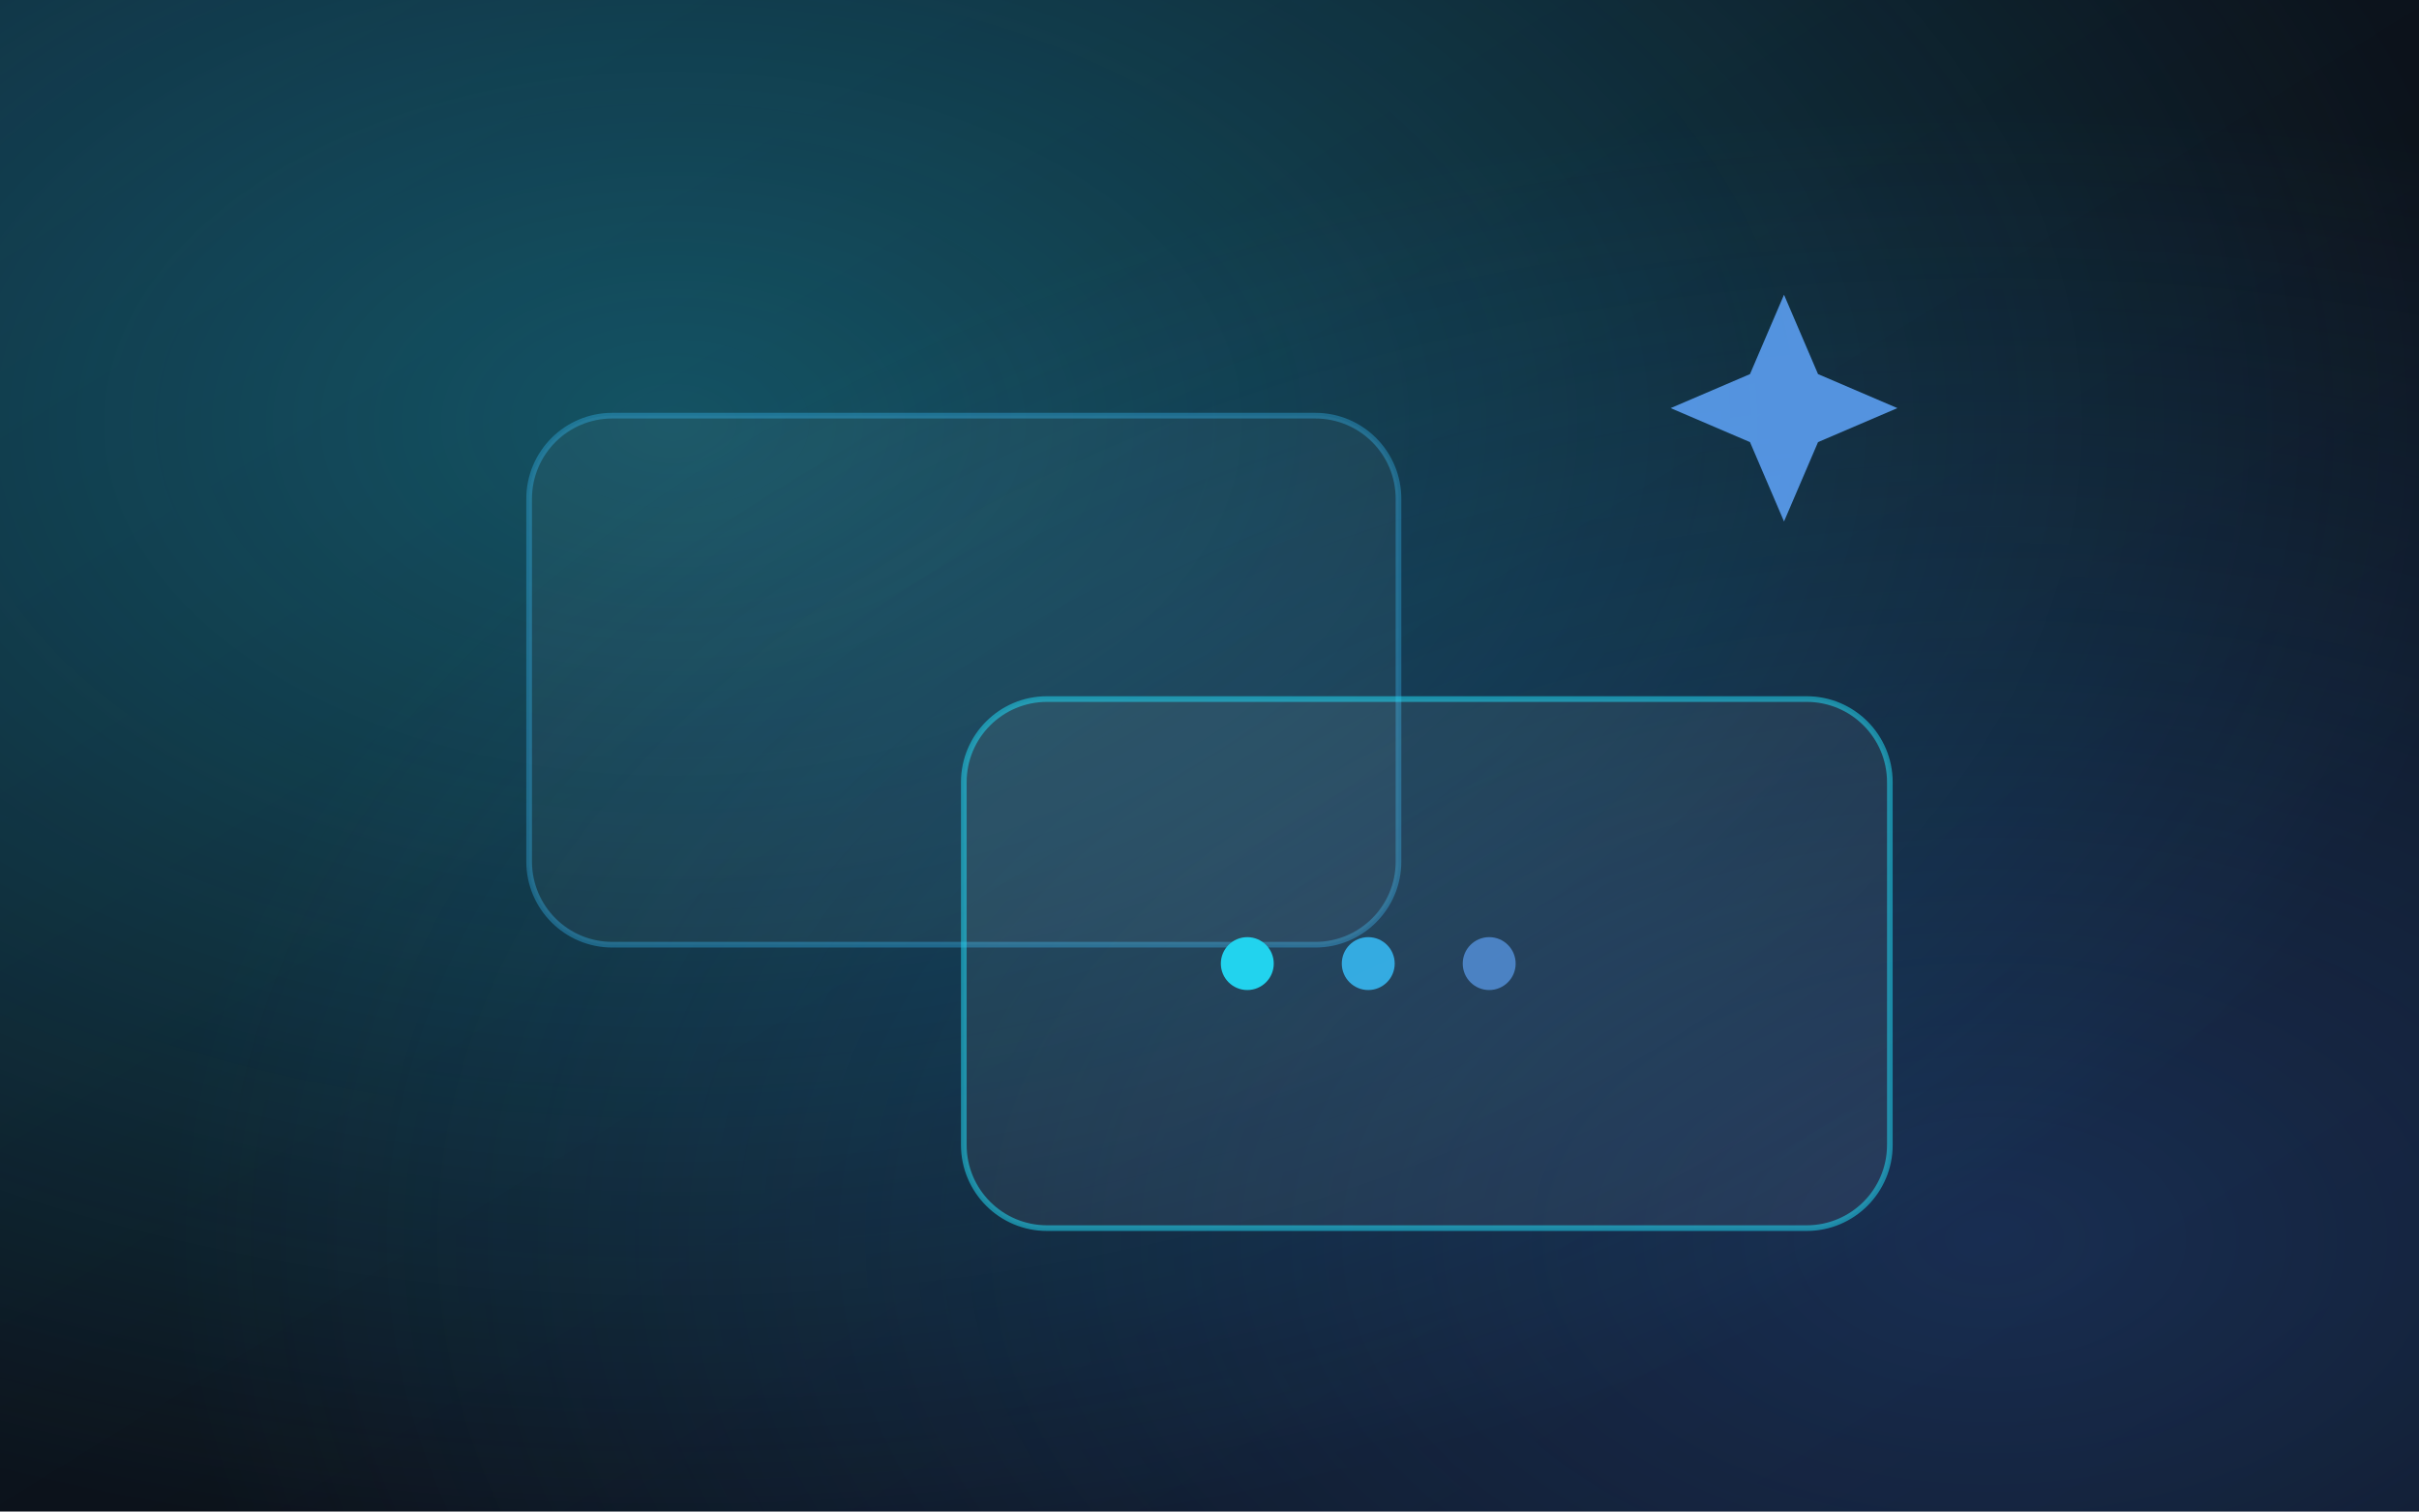
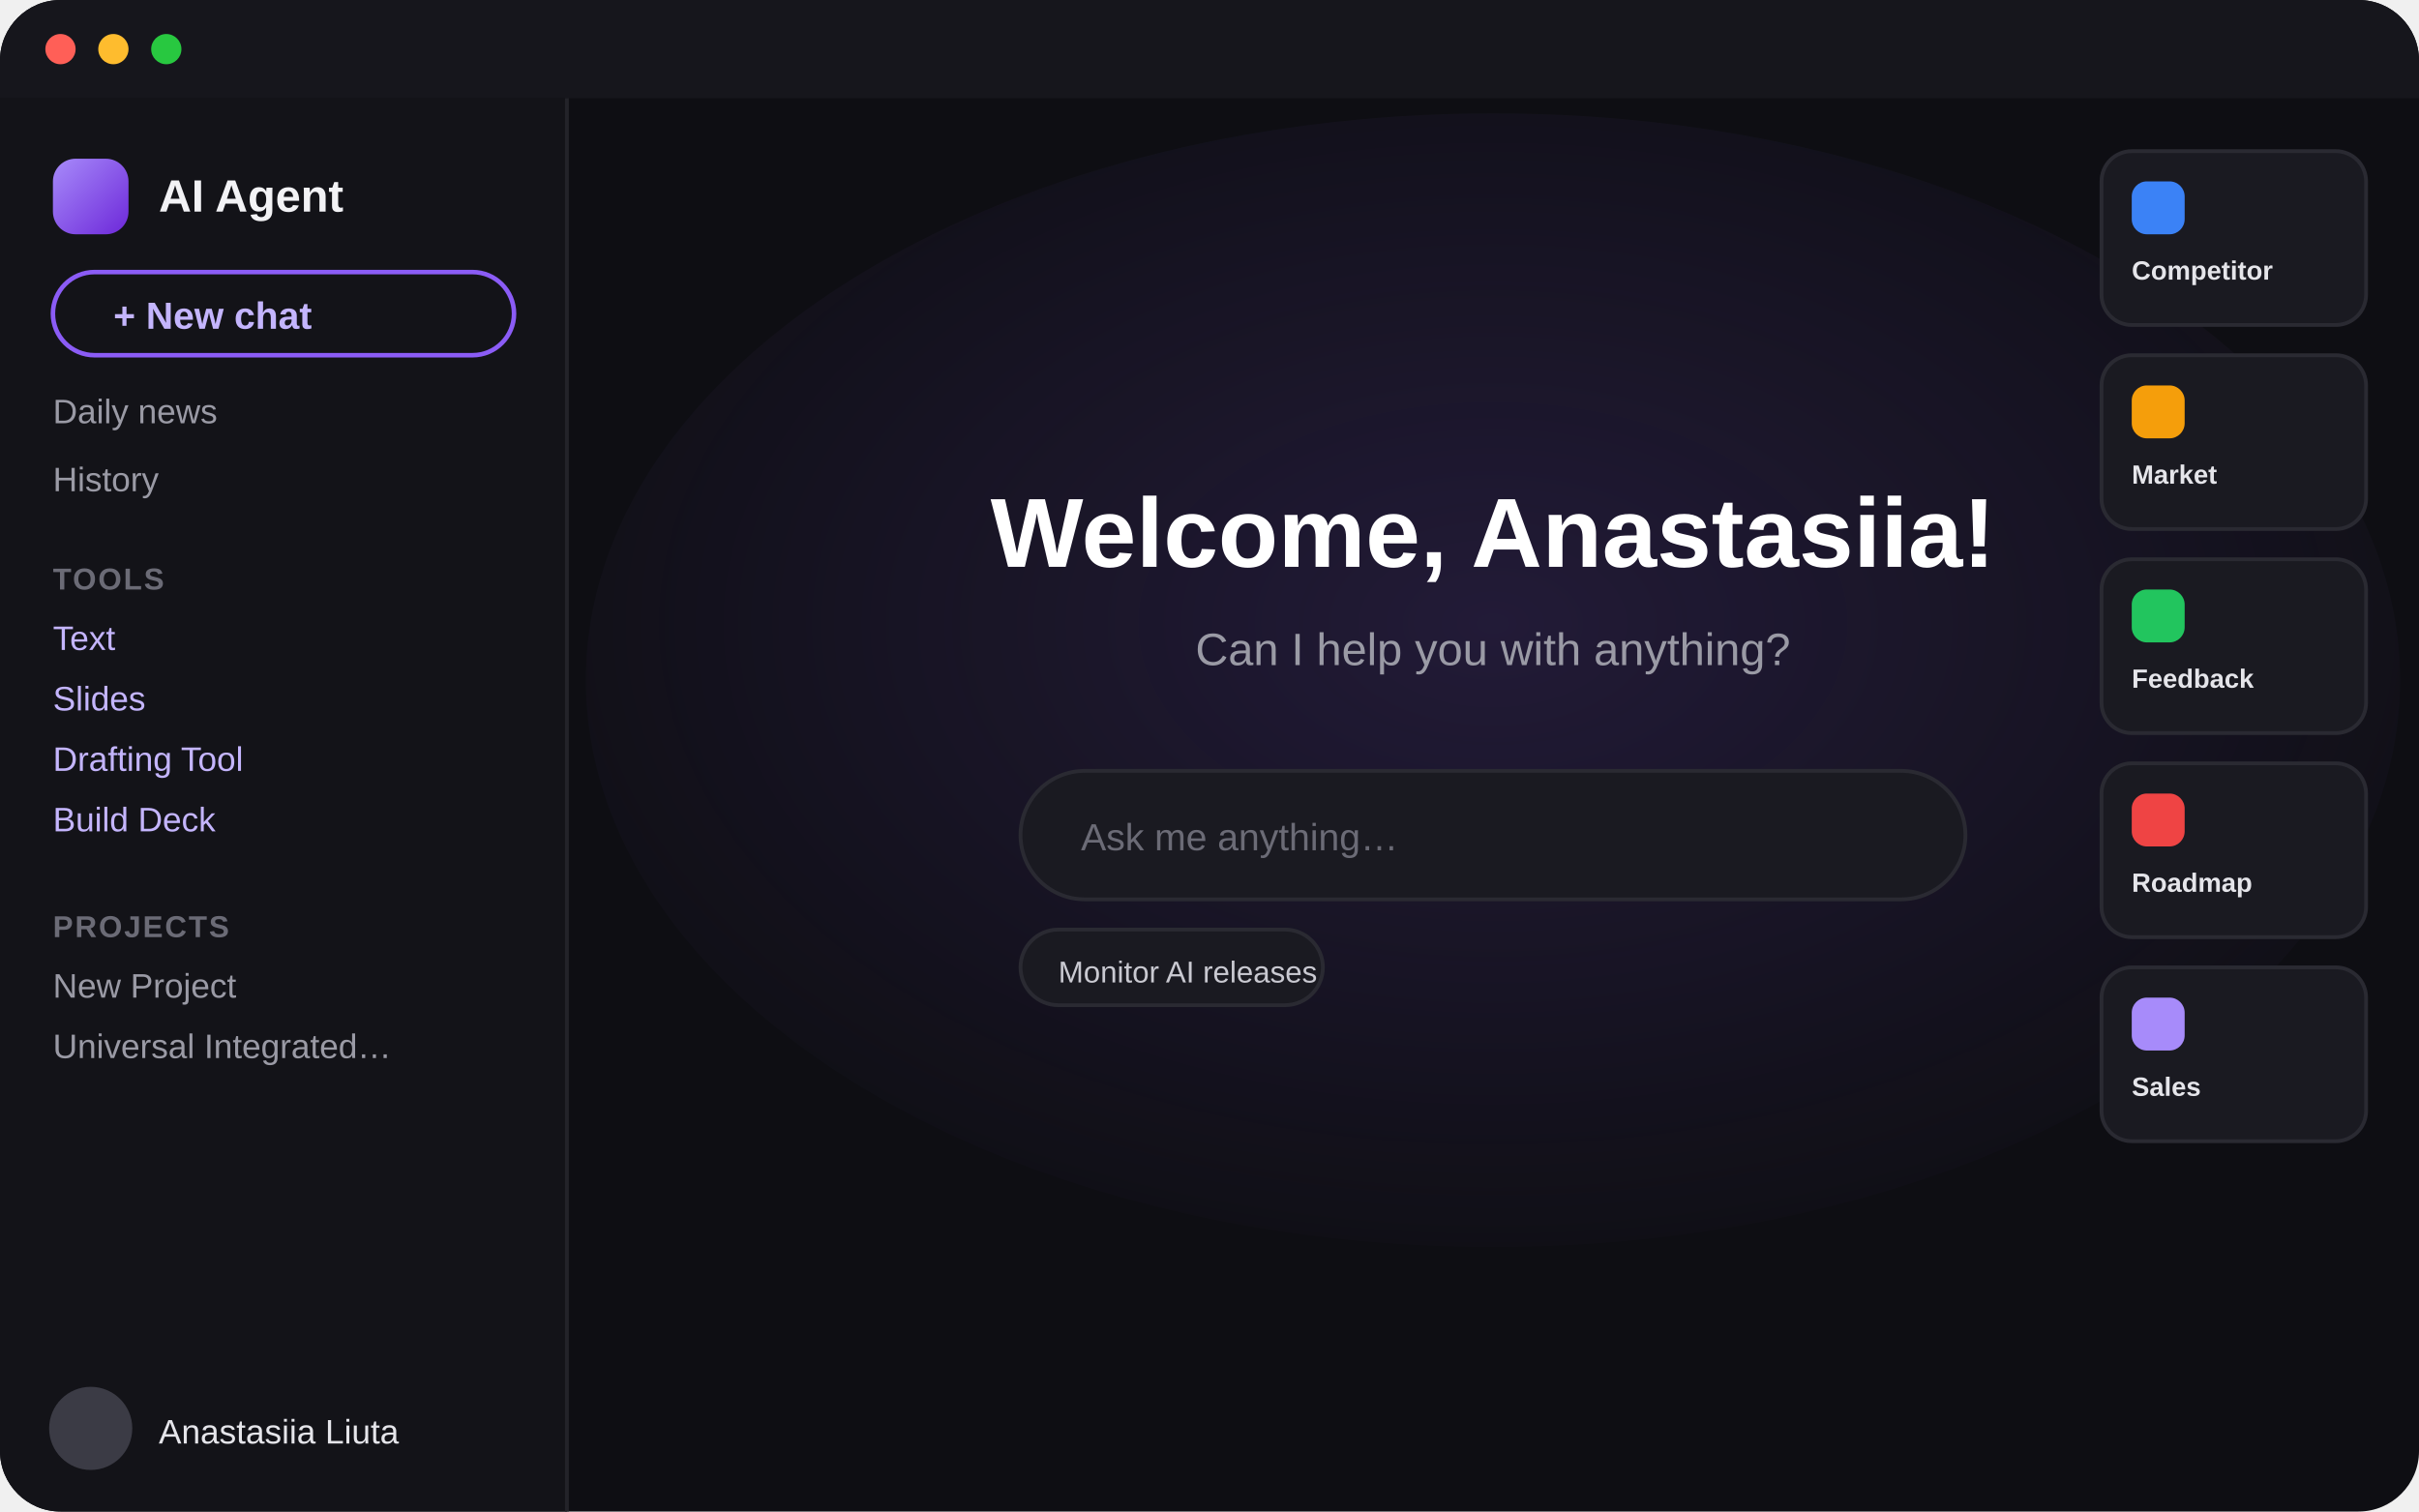
- <svg xmlns="http://www.w3.org/2000/svg" viewBox="0 0 640 400" role="img" aria-label="AI Agent cover illustration — two overlapping chat panels with a sparkle mark">
+ <svg xmlns="http://www.w3.org/2000/svg" viewBox="0 0 640 400" role="img" aria-label="AI Agent dark-mode UI mockup — Welcome screen with sidebar navigation and workflow template cards, framed in a browser window">
  <defs>
-     <radialGradient id="aiGlow1" cx="28%" cy="28%" r="75%">
-       <stop offset="0%" stop-color="#22d3ee" stop-opacity="0.32" />
-       <stop offset="100%" stop-color="#22d3ee" stop-opacity="0" />
+     <clipPath id="aiWinClip">
+       <rect x="0" y="0" width="640" height="400" rx="16" />
+     </clipPath>
+     <linearGradient id="aiLogoGrad" x1="0%" y1="0%" x2="100%" y2="100%">
+       <stop offset="0%" stop-color="#a78bfa" />
+       <stop offset="100%" stop-color="#6d28d9" />
+     </linearGradient>
+     <radialGradient id="aiCenterGlow" cx="50%" cy="45%" r="60%">
+       <stop offset="0%" stop-color="#8b5cf6" stop-opacity="0.16" />
+       <stop offset="100%" stop-color="#8b5cf6" stop-opacity="0" />
    </radialGradient>
-     <radialGradient id="aiGlow2" cx="82%" cy="82%" r="75%">
-       <stop offset="0%" stop-color="#3b82f6" stop-opacity="0.28" />
-       <stop offset="100%" stop-color="#3b82f6" stop-opacity="0" />
-     </radialGradient>
-     <linearGradient id="aiBase" x1="0%" y1="0%" x2="100%" y2="100%">
-       <stop offset="0%" stop-color="#0e1b2b" />
-       <stop offset="100%" stop-color="#0a0a0c" />
-     </linearGradient>
  </defs>
-   <rect width="640" height="400" fill="url(#aiBase)" />
-   <rect width="640" height="400" fill="url(#aiGlow1)" />
-   <rect width="640" height="400" fill="url(#aiGlow2)" />
-   <rect x="140" y="110" width="230" height="140" rx="22" fill="#ffffff" fill-opacity="0.04" stroke="#38bdf8" stroke-opacity="0.35" stroke-width="1.5" />
-   <rect x="255" y="185" width="245" height="140" rx="22" fill="#ffffff" fill-opacity="0.06" stroke="#22d3ee" stroke-opacity="0.55" stroke-width="1.5" />
-   <circle cx="330" cy="255" r="7" fill="#22d3ee" />
-   <circle cx="362" cy="255" r="7" fill="#38bdf8" fill-opacity="0.85" />
-   <circle cx="394" cy="255" r="7" fill="#60a5fa" fill-opacity="0.65" />
-   <path d="M472 78 L481 99 L502 108 L481 117 L472 138 L463 117 L442 108 L463 99 Z" fill="#60a5fa" fill-opacity="0.85" />
+   <g clip-path="url(#aiWinClip)">
+     <rect width="640" height="400" fill="#0e0e13" />
+     <ellipse cx="395" cy="180" rx="240" ry="150" fill="url(#aiCenterGlow)" />
+     <rect width="640" height="26" fill="#16161c" />
+     <circle cx="16" cy="13" r="4" fill="#ff5f57" />
+     <circle cx="30" cy="13" r="4" fill="#febc2e" />
+     <circle cx="44" cy="13" r="4" fill="#28c840" />
+     <rect x="0" y="26" width="150" height="374" fill="#131318" />
+     <line x1="150" y1="26" x2="150" y2="400" stroke="#232329" stroke-width="1" />
+     <rect x="14" y="42" width="20" height="20" rx="6" fill="url(#aiLogoGrad)" />
+     <text x="42" y="56" font-family="Arial, sans-serif" font-size="12" font-weight="700" fill="#f2f2f5">AI Agent</text>
+     <rect x="14" y="72" width="122" height="22" rx="11" fill="none" stroke="#8b5cf6" stroke-width="1.2" />
+     <text x="30" y="87" font-family="Arial, sans-serif" font-size="10" font-weight="600" fill="#c4b5fd">+ New chat</text>
+     <text x="14" y="112" font-family="Arial, sans-serif" font-size="9" fill="#9a9aa5">Daily news</text>
+     <text x="14" y="130" font-family="Arial, sans-serif" font-size="9" fill="#9a9aa5">History</text>
+     <text x="14" y="156" font-family="Arial, sans-serif" font-size="8" font-weight="700" fill="#6b6b76" letter-spacing="0.5">TOOLS</text>
+     <text x="14" y="172" font-family="Arial, sans-serif" font-size="9" fill="#c4b5fd">Text</text>
+     <text x="14" y="188" font-family="Arial, sans-serif" font-size="9" fill="#c4b5fd">Slides</text>
+     <text x="14" y="204" font-family="Arial, sans-serif" font-size="9" fill="#c4b5fd">Drafting Tool</text>
+     <text x="14" y="220" font-family="Arial, sans-serif" font-size="9" fill="#c4b5fd">Build Deck</text>
+     <text x="14" y="248" font-family="Arial, sans-serif" font-size="8" font-weight="700" fill="#6b6b76" letter-spacing="0.5">PROJECTS</text>
+     <text x="14" y="264" font-family="Arial, sans-serif" font-size="9" fill="#9a9aa5">New Project</text>
+     <text x="14" y="280" font-family="Arial, sans-serif" font-size="9" fill="#9a9aa5">Universal Integrated…</text>
+     <circle cx="24" cy="378" r="11" fill="#3b3b45" />
+     <text x="42" y="382" font-family="Arial, sans-serif" font-size="9" fill="#e5e5ea">Anastasiia Liuta</text>
+     <text x="395" y="150" font-family="Arial, sans-serif" font-size="26" font-weight="700" fill="#ffffff" text-anchor="middle">Welcome, Anastasiia!</text>
+     <text x="395" y="176" font-family="Arial, sans-serif" font-size="12" fill="#9a9aa5" text-anchor="middle">Can I help you with anything?</text>
+     <rect x="270" y="204" width="250" height="34" rx="17" fill="#1a1a21" stroke="#2a2a32" stroke-width="1" />
+     <text x="286" y="225" font-family="Arial, sans-serif" font-size="10" fill="#6b6b76">Ask me anything…</text>
+     <rect x="270" y="246" width="80" height="20" rx="10" fill="#1a1a21" stroke="#2a2a32" />
+     <text x="280" y="260" font-family="Arial, sans-serif" font-size="8" fill="#c9c9d1">Monitor AI releases</text>
+     <rect x="270" y="246" width="80" height="20" rx="10" fill="none" />
+     <g>
+       <rect x="556" y="40" width="70" height="46" rx="8" fill="#1a1a21" stroke="#2a2a32" stroke-width="1" />
+       <rect x="564" y="48" width="14" height="14" rx="4" fill="#3b82f6" />
+       <text x="564" y="74" font-family="Arial, sans-serif" font-size="7" font-weight="700" fill="#e5e5ea">Competitor</text>
+     </g>
+     <g>
+       <rect x="556" y="94" width="70" height="46" rx="8" fill="#1a1a21" stroke="#2a2a32" stroke-width="1" />
+       <rect x="564" y="102" width="14" height="14" rx="4" fill="#f59e0b" />
+       <text x="564" y="128" font-family="Arial, sans-serif" font-size="7" font-weight="700" fill="#e5e5ea">Market</text>
+     </g>
+     <g>
+       <rect x="556" y="148" width="70" height="46" rx="8" fill="#1a1a21" stroke="#2a2a32" stroke-width="1" />
+       <rect x="564" y="156" width="14" height="14" rx="4" fill="#22c55e" />
+       <text x="564" y="182" font-family="Arial, sans-serif" font-size="7" font-weight="700" fill="#e5e5ea">Feedback</text>
+     </g>
+     <g>
+       <rect x="556" y="202" width="70" height="46" rx="8" fill="#1a1a21" stroke="#2a2a32" stroke-width="1" />
+       <rect x="564" y="210" width="14" height="14" rx="4" fill="#ef4444" />
+       <text x="564" y="236" font-family="Arial, sans-serif" font-size="7" font-weight="700" fill="#e5e5ea">Roadmap</text>
+     </g>
+     <g>
+       <rect x="556" y="256" width="70" height="46" rx="8" fill="#1a1a21" stroke="#2a2a32" stroke-width="1" />
+       <rect x="564" y="264" width="14" height="14" rx="4" fill="#a78bfa" />
+       <text x="564" y="290" font-family="Arial, sans-serif" font-size="7" font-weight="700" fill="#e5e5ea">Sales</text>
+     </g>
+   </g>
</svg>
